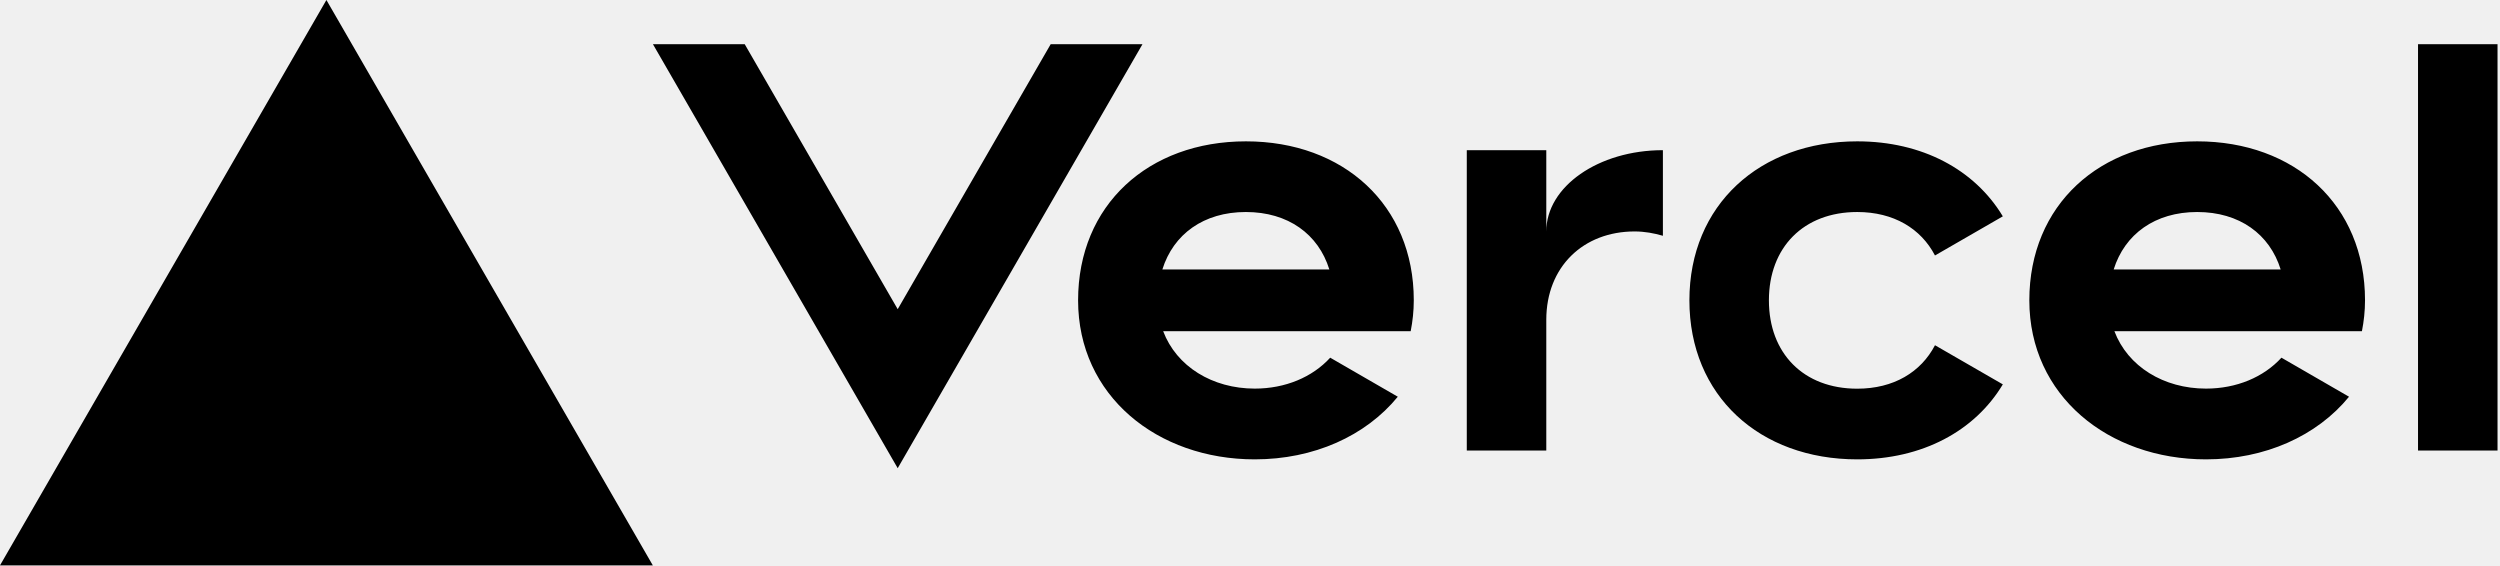
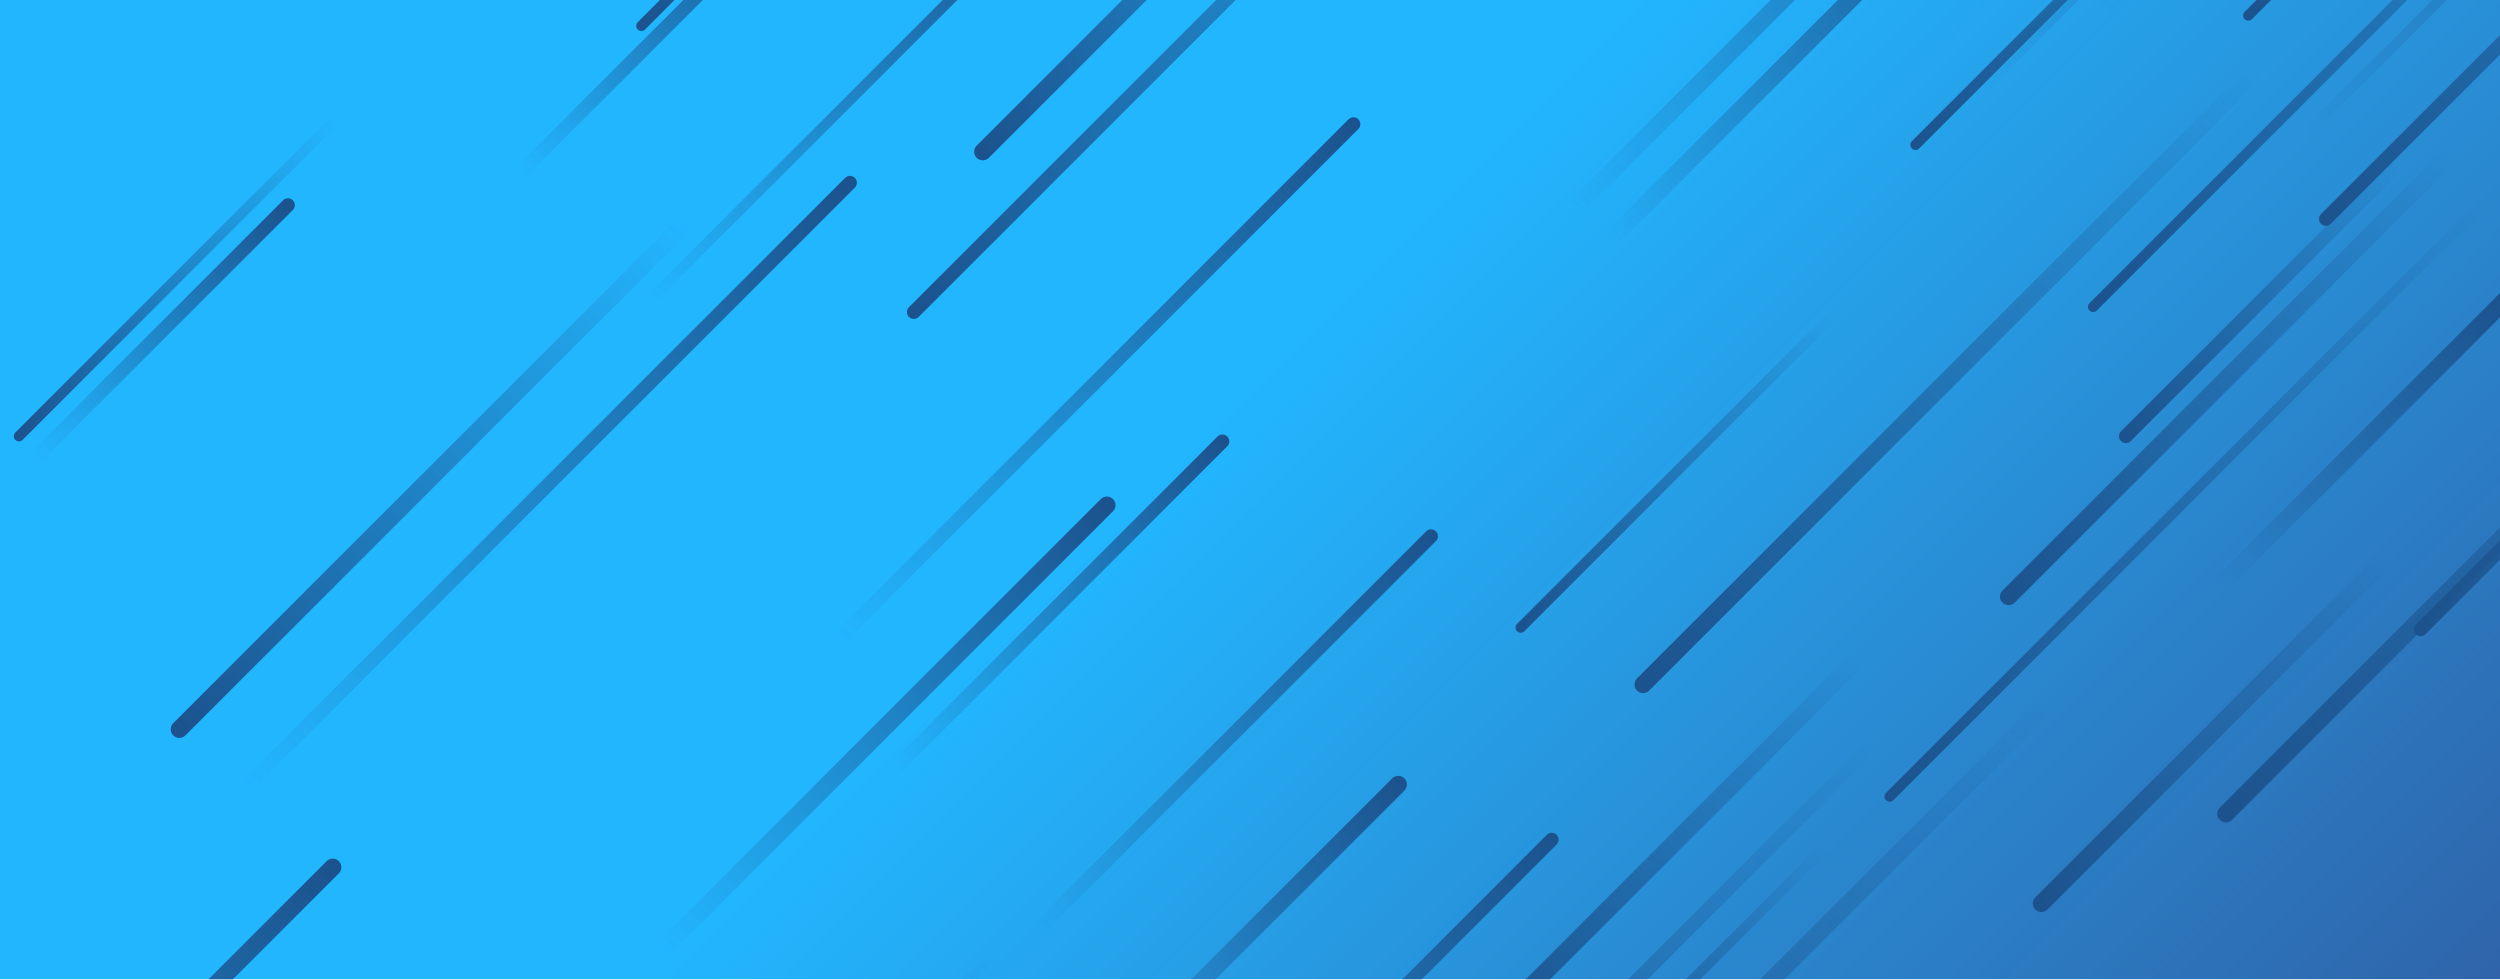
- <svg xmlns="http://www.w3.org/2000/svg" width="283" height="64" viewBox="0 0 283 64" fill="none">
-   <path d="M141.04 16c-11.04 0-19 7.2-19 18s8.96 18 20 18c6.67 0 12.55-2.64 16.19-7.09l-7.65-4.42c-2.02 2.21-5.09 3.5-8.54 3.5-4.79 0-8.86-2.5-10.37-6.5h28.02c.22-1.12.35-2.28.35-3.5 0-10.79-7.96-17.99-19-17.99zm-9.46 14.5c1.25-3.99 4.67-6.5 9.45-6.5 4.79 0 8.21 2.51 9.45 6.5h-18.9zM248.72 16c-11.04 0-19 7.2-19 18s8.96 18 20 18c6.67 0 12.55-2.64 16.19-7.09l-7.65-4.42c-2.02 2.21-5.09 3.5-8.54 3.5-4.79 0-8.86-2.5-10.37-6.5h28.02c.22-1.12.35-2.28.35-3.5 0-10.79-7.96-17.99-19-17.99zm-9.45 14.5c1.25-3.99 4.67-6.5 9.45-6.5 4.79 0 8.21 2.51 9.45 6.5h-18.9zM200.24 34c0 6 3.92 10 10 10 4.12 0 7.21-1.87 8.8-4.92l7.68 4.43c-3.18 5.3-9.14 8.49-16.48 8.49-11.05 0-19-7.2-19-18s7.96-18 19-18c7.34 0 13.29 3.19 16.48 8.49l-7.68 4.43c-1.59-3.05-4.68-4.92-8.8-4.92-6.07 0-10 4-10 10zm82.48-29v46h-9V5h9zM36.95 0L73.9 64H0L36.95 0zm92.38 5l-27.71 48L73.91 5H84.3l17.32 30 17.32-30h10.39zm58.91 12v9.69c-1-.29-2.06-.49-3.2-.49-5.81 0-10 4-10 10V51h-9V17h9v9.2c0-5.08 5.91-9.2 13.2-9.2z" fill="#000" />
+ <svg xmlns="http://www.w3.org/2000/svg" version="1.1" width="1450" height="568" preserveAspectRatio="none" viewBox="0 0 1450 568">
+   <g mask="url(&quot;#SvgjsMask4798&quot;)" fill="none">
+     <rect width="1450" height="568" x="0" y="0" fill="url(#SvgjsLinearGradient4799)" />
+     <path d="M1309 41L953 397" stroke-width="10" stroke="url(#SvgjsLinearGradient4800)" stroke-linecap="round" class="BottomLeft" />
+     <path d="M575 555L277 853" stroke-width="6" stroke="url(#SvgjsLinearGradient4800)" stroke-linecap="round" class="BottomLeft" />
+     <path d="M1149 51L1463 -263" stroke-width="8" stroke="url(#SvgjsLinearGradient4801)" stroke-linecap="round" class="TopRight" />
+     <path d="M1111 84L1398 -203" stroke-width="6" stroke="url(#SvgjsLinearGradient4800)" stroke-linecap="round" class="BottomLeft" />
+     <path d="M1349 127L1634 -158" stroke-width="8" stroke="url(#SvgjsLinearGradient4800)" stroke-linecap="round" class="BottomLeft" />
+     <path d="M1087 431L740 778" stroke-width="8" stroke="url(#SvgjsLinearGradient4800)" stroke-linecap="round" class="BottomLeft" />
+     <path d="M811 455L641 625" stroke-width="10" stroke="url(#SvgjsLinearGradient4801)" stroke-linecap="round" class="TopRight" />
+     <path d="M1184 524L1386 322" stroke-width="10" stroke="url(#SvgjsLinearGradient4800)" stroke-linecap="round" class="BottomLeft" />
+     <path d="M104 423L397 130" stroke-width="10" stroke="url(#SvgjsLinearGradient4800)" stroke-linecap="round" class="BottomLeft" />
+     <path d="M377 174L606 -55" stroke-width="6" stroke="url(#SvgjsLinearGradient4801)" stroke-linecap="round" class="TopRight" />
+     <path d="M1058 492L904 646" stroke-width="6" stroke="url(#SvgjsLinearGradient4800)" stroke-linecap="round" class="BottomLeft" />
+     <path d="M1096 462L1440 118" stroke-width="6" stroke="url(#SvgjsLinearGradient4800)" stroke-linecap="round" class="BottomLeft" />
+     <path d="M143 456L493 106" stroke-width="8" stroke="url(#SvgjsLinearGradient4801)" stroke-linecap="round" class="TopRight" />
+     <path d="M303 99L450 -48" stroke-width="8" stroke="url(#SvgjsLinearGradient4801)" stroke-linecap="round" class="TopRight" />
+     <path d="M1404 365L1594 175" stroke-width="8" stroke="url(#SvgjsLinearGradient4800)" stroke-linecap="round" class="BottomLeft" />
+     <path d="M785 72L485 372" stroke-width="8" stroke="url(#SvgjsLinearGradient4801)" stroke-linecap="round" class="TopRight" />
+     <path d="M530 181L927 -216" stroke-width="8" stroke="url(#SvgjsLinearGradient4800)" stroke-linecap="round" class="BottomLeft" />
+     <path d="M1214 178L1564 -172" stroke-width="6" stroke="url(#SvgjsLinearGradient4800)" stroke-linecap="round" class="BottomLeft" />
+     <path d="M642 293L385 550" stroke-width="10" stroke="url(#SvgjsLinearGradient4801)" stroke-linecap="round" class="TopRight" />
+     <path d="M1291 472L1600 163" stroke-width="10" stroke="url(#SvgjsLinearGradient4800)" stroke-linecap="round" class="BottomLeft" />
+     <path d="M882 364L1063 183" stroke-width="6" stroke="url(#SvgjsLinearGradient4800)" stroke-linecap="round" class="BottomLeft" />
+     <path d="M1338 77L1668 -253" stroke-width="6" stroke="url(#SvgjsLinearGradient4801)" stroke-linecap="round" class="TopRight" />
+     <path d="M1304 9L1706 -393" stroke-width="6" stroke="url(#SvgjsLinearGradient4800)" stroke-linecap="round" class="BottomLeft" />
+     <path d="M193 503L-185 881" stroke-width="10" stroke="url(#SvgjsLinearGradient4801)" stroke-linecap="round" class="TopRight" />
+     <path d="M900 487L633 754" stroke-width="8" stroke="url(#SvgjsLinearGradient4801)" stroke-linecap="round" class="TopRight" />
+     <path d="M1189 407L808 788" stroke-width="10" stroke="url(#SvgjsLinearGradient4800)" stroke-linecap="round" class="BottomLeft" />
+     <path d="M1233 253L1391 95" stroke-width="8" stroke="url(#SvgjsLinearGradient4800)" stroke-linecap="round" class="BottomLeft" />
+     <path d="M21 265L167 119" stroke-width="8" stroke="url(#SvgjsLinearGradient4801)" stroke-linecap="round" class="TopRight" />
+     <path d="M1287 340L1453 174" stroke-width="10" stroke="url(#SvgjsLinearGradient4801)" stroke-linecap="round" class="TopRight" />
+     <path d="M1423 88L1165 346" stroke-width="10" stroke="url(#SvgjsLinearGradient4800)" stroke-linecap="round" class="BottomLeft" />
+     <path d="M11 253L194 70" stroke-width="6" stroke="url(#SvgjsLinearGradient4800)" stroke-linecap="round" class="BottomLeft" />
+     <path d="M518 447L709 256" stroke-width="8" stroke="url(#SvgjsLinearGradient4801)" stroke-linecap="round" class="TopRight" />
+     <path d="M603 538L830 311" stroke-width="8" stroke="url(#SvgjsLinearGradient4801)" stroke-linecap="round" class="TopRight" />
+     <path d="M372 15L696 -309" stroke-width="6" stroke="url(#SvgjsLinearGradient4800)" stroke-linecap="round" class="BottomLeft" />
+     <path d="M910 124L1236 -202" stroke-width="10" stroke="url(#SvgjsLinearGradient4801)" stroke-linecap="round" class="TopRight" />
+     <path d="M1079 381L864 596" stroke-width="10" stroke="url(#SvgjsLinearGradient4800)" stroke-linecap="round" class="BottomLeft" />
+     <path d="M934 139L1154 -81" stroke-width="10" stroke="url(#SvgjsLinearGradient4801)" stroke-linecap="round" class="TopRight" />
+     <path d="M1219 6L1438 -213" stroke-width="8" stroke="url(#SvgjsLinearGradient4801)" stroke-linecap="round" class="TopRight" />
+     <path d="M570 88L835 -177" stroke-width="10" stroke="url(#SvgjsLinearGradient4800)" stroke-linecap="round" class="BottomLeft" />
+   </g>
+   <defs>
+     <mask id="SvgjsMask4798">
+       <rect width="1450" height="568" fill="#ffffff" />
+     </mask>
+     <linearGradient x1="15.21%" y1="-38.82%" x2="84.79%" y2="138.82%" gradientUnits="userSpaceOnUse" id="SvgjsLinearGradient4799">
+       <stop stop-color="rgba(34, 182, 255, 1)" offset="0.47" />
+       <stop stop-color="rgba(47, 100, 170, 1)" offset="1" />
+     </linearGradient>
+     <linearGradient x1="100%" y1="0%" x2="0%" y2="100%" id="SvgjsLinearGradient4800">
+       <stop stop-color="rgba(28, 83, 142, 0)" offset="0" />
+       <stop stop-color="#1c538e" offset="1" />
+     </linearGradient>
+     <linearGradient x1="0%" y1="100%" x2="100%" y2="0%" id="SvgjsLinearGradient4801">
+       <stop stop-color="rgba(28, 83, 142, 0)" offset="0" />
+       <stop stop-color="#1c538e" offset="1" />
+     </linearGradient>
+   </defs>
</svg>
